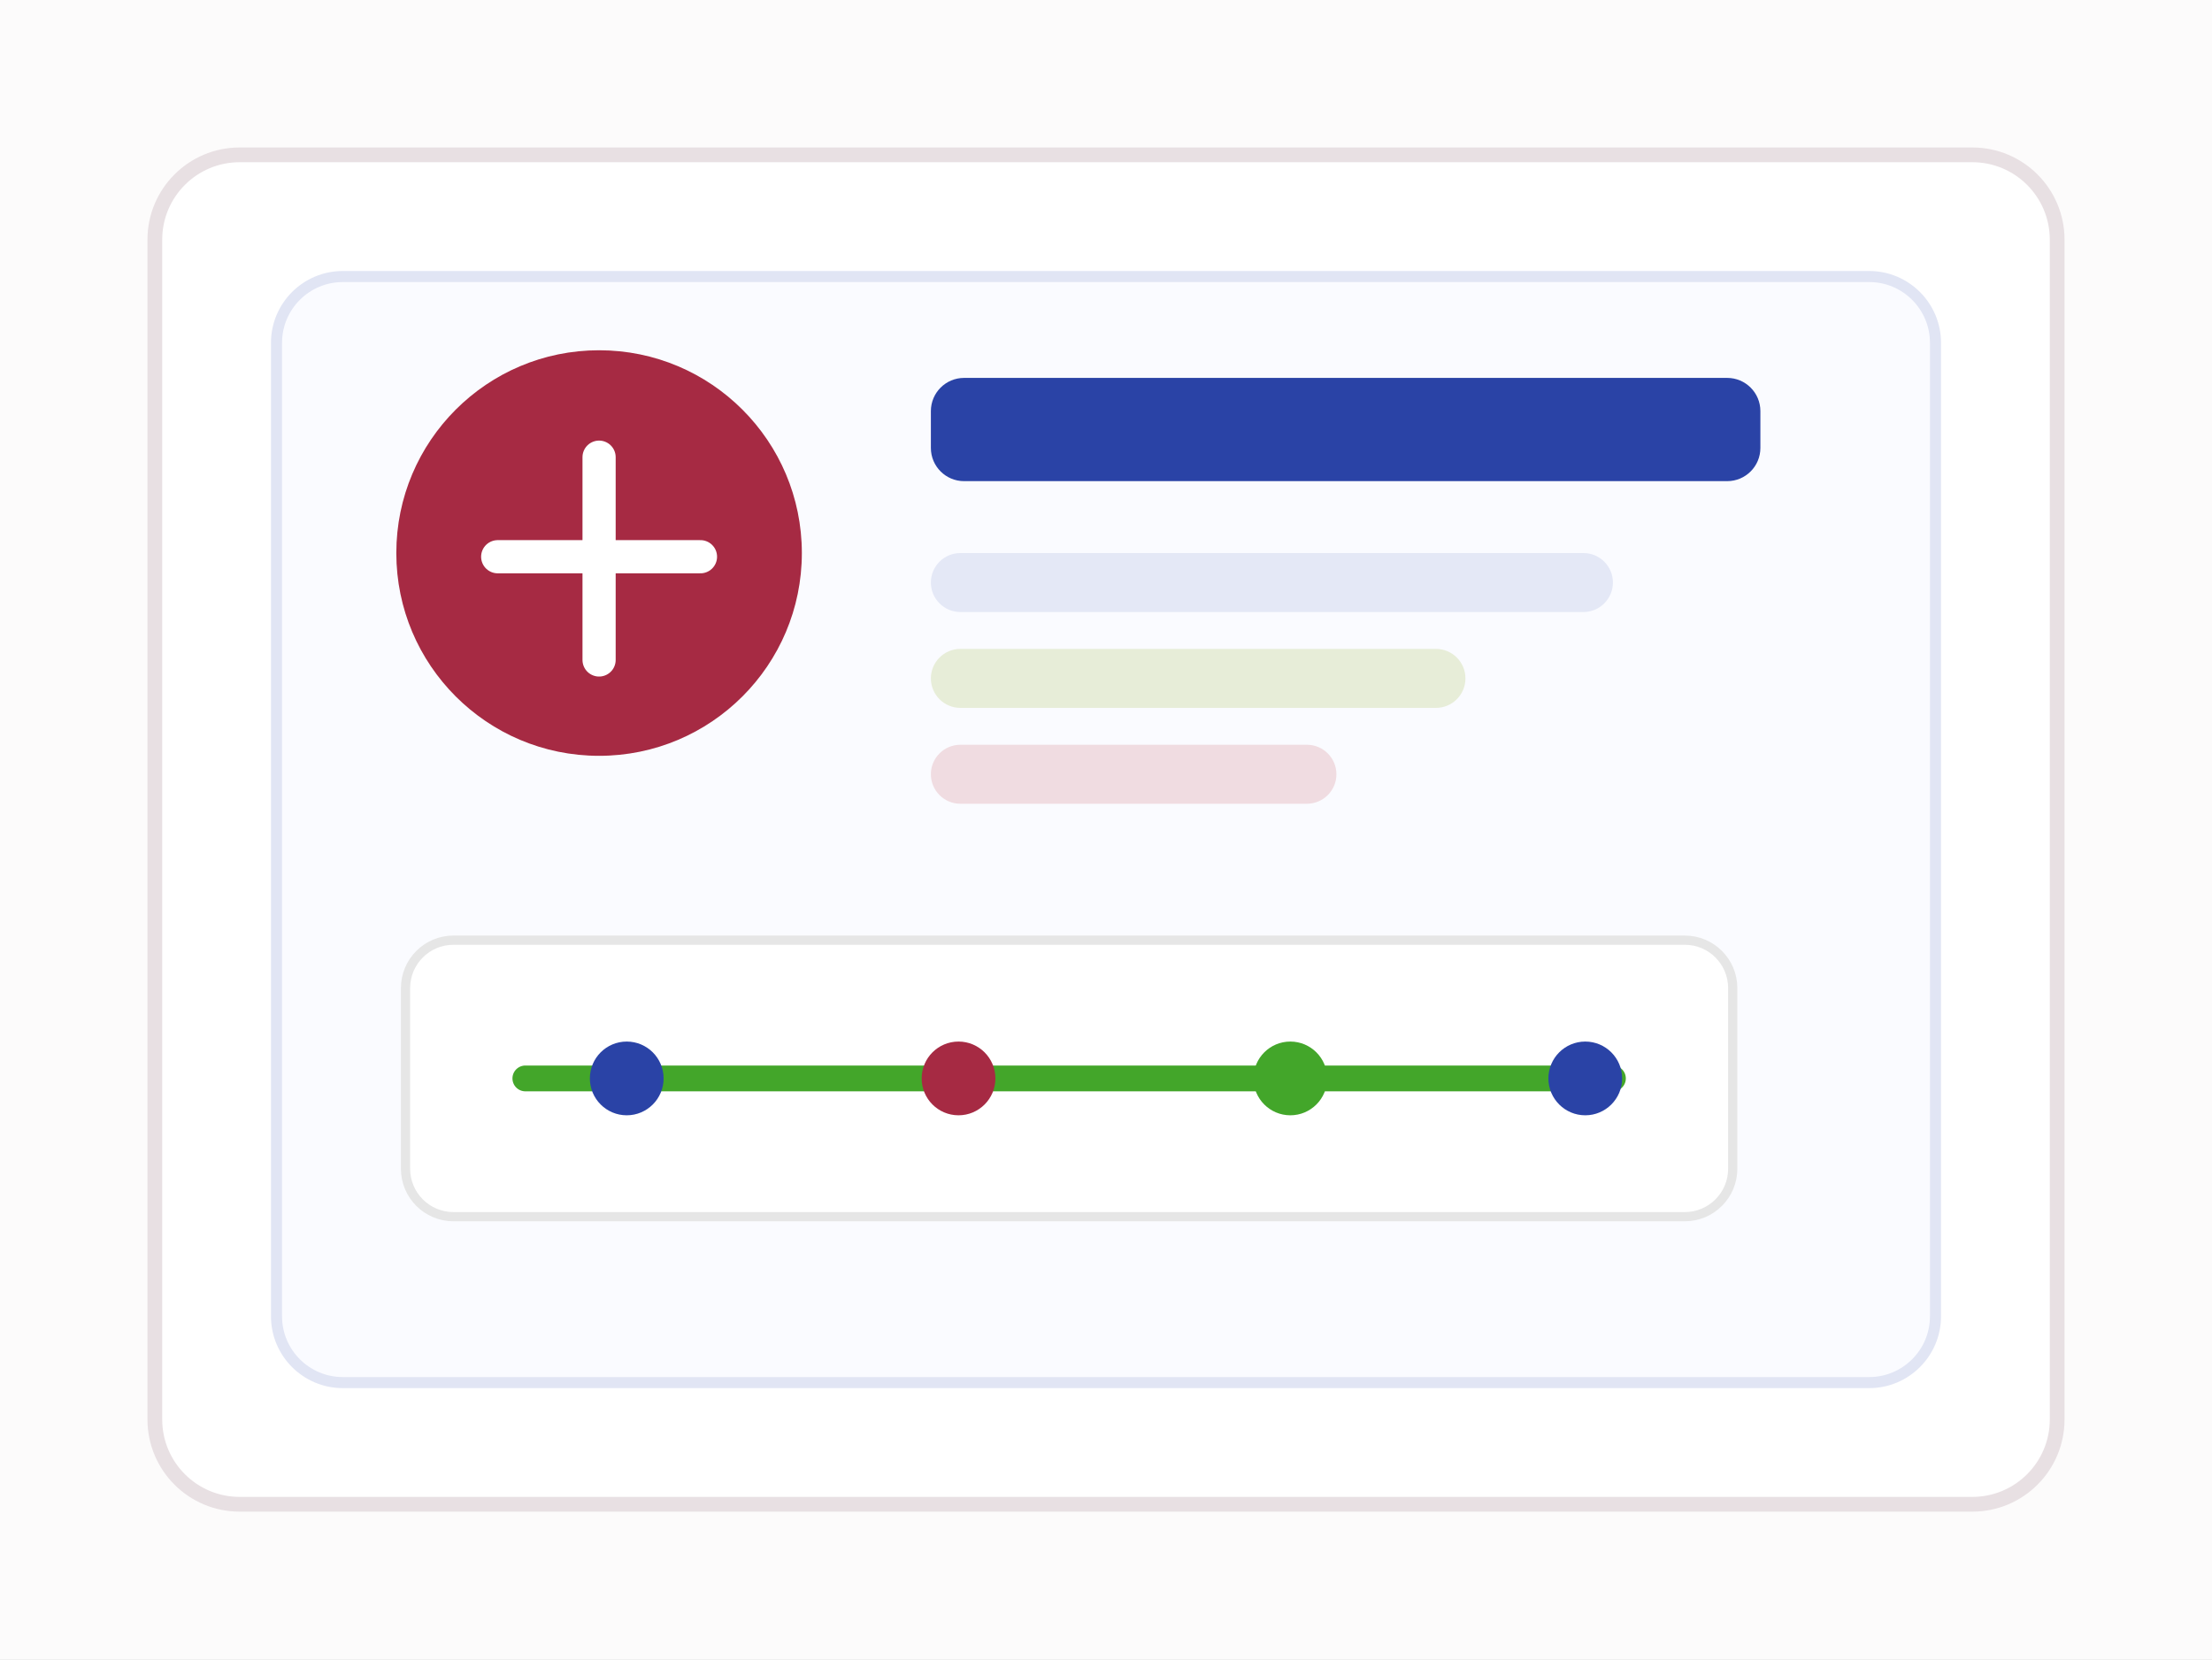
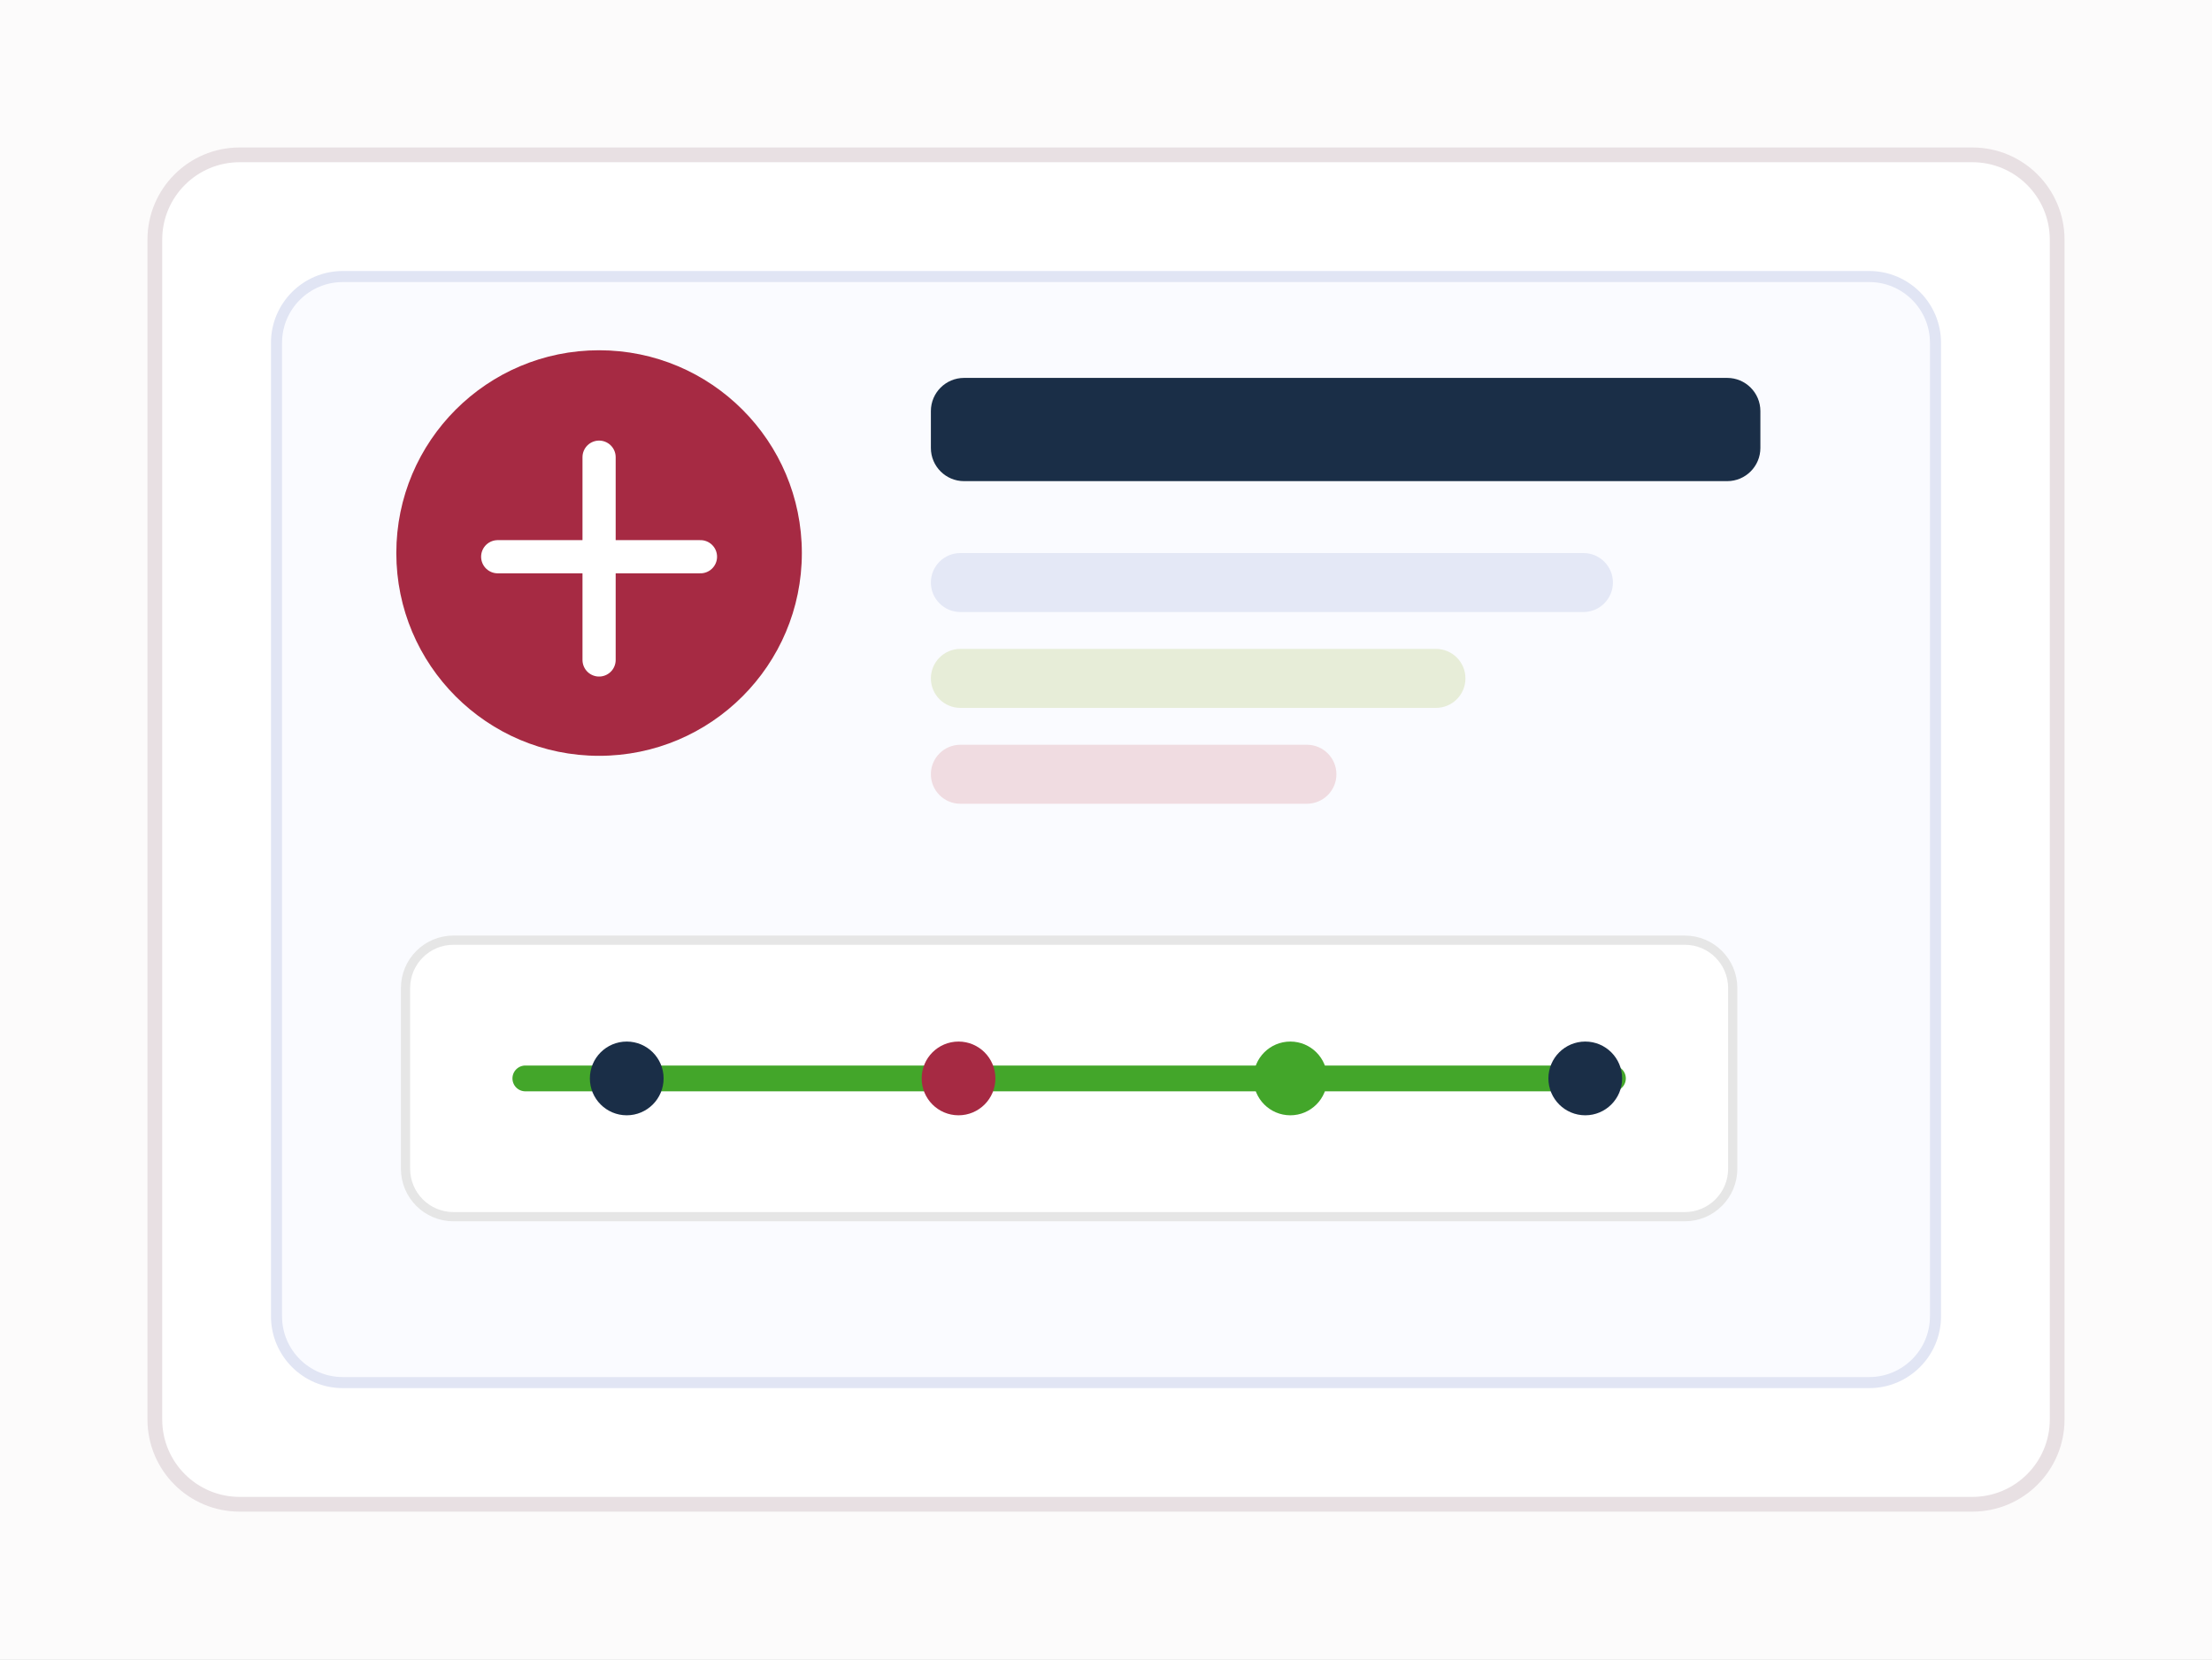
<svg xmlns="http://www.w3.org/2000/svg" width="1200" height="900" viewBox="0 0 1200 900" fill="none">
  <rect width="1200" height="900" fill="#FCFBFB" />
  <rect x="84" y="84" width="1032" height="732" rx="46" fill="white" stroke="#E8E0E3" stroke-width="8" />
  <rect x="150" y="150" width="900" height="600" rx="36" fill="#FAFBFF" stroke="#E1E5F4" stroke-width="6" />
  <circle cx="325" cy="300" r="110" fill="#A62A43" />
  <path d="M270 302H380" stroke="white" stroke-width="18" stroke-linecap="round" />
  <path d="M325 248V358" stroke="white" stroke-width="18" stroke-linecap="round" />
-   <rect x="505" y="205" width="450" height="56" rx="18" fill="#2A43A6" />
+   <rect x="505" y="205" width="450" height="56" rx="18" fill="#1a2e47" />
  <rect x="505" y="300" width="370" height="32" rx="16" fill="#E4E8F6" />
  <rect x="505" y="352" width="290" height="32" rx="16" fill="#E7EDD8" />
  <rect x="505" y="404" width="220" height="32" rx="16" fill="#F0DCE1" />
  <rect x="220" y="510" width="720" height="150" rx="26" fill="white" stroke="#E6E6E6" stroke-width="5" />
  <path d="M285 585H875" stroke="#43A62A" stroke-width="14" stroke-linecap="round" />
-   <circle cx="340" cy="585" r="20" fill="#2A43A6" />
+   <circle cx="340" cy="585" r="20" fill="#1a2e47" />
  <circle cx="520" cy="585" r="20" fill="#A62A43" />
  <circle cx="700" cy="585" r="20" fill="#43A62A" />
-   <circle cx="860" cy="585" r="20" fill="#2A43A6" />
+   <circle cx="860" cy="585" r="20" fill="#1a2e47" />
</svg>
